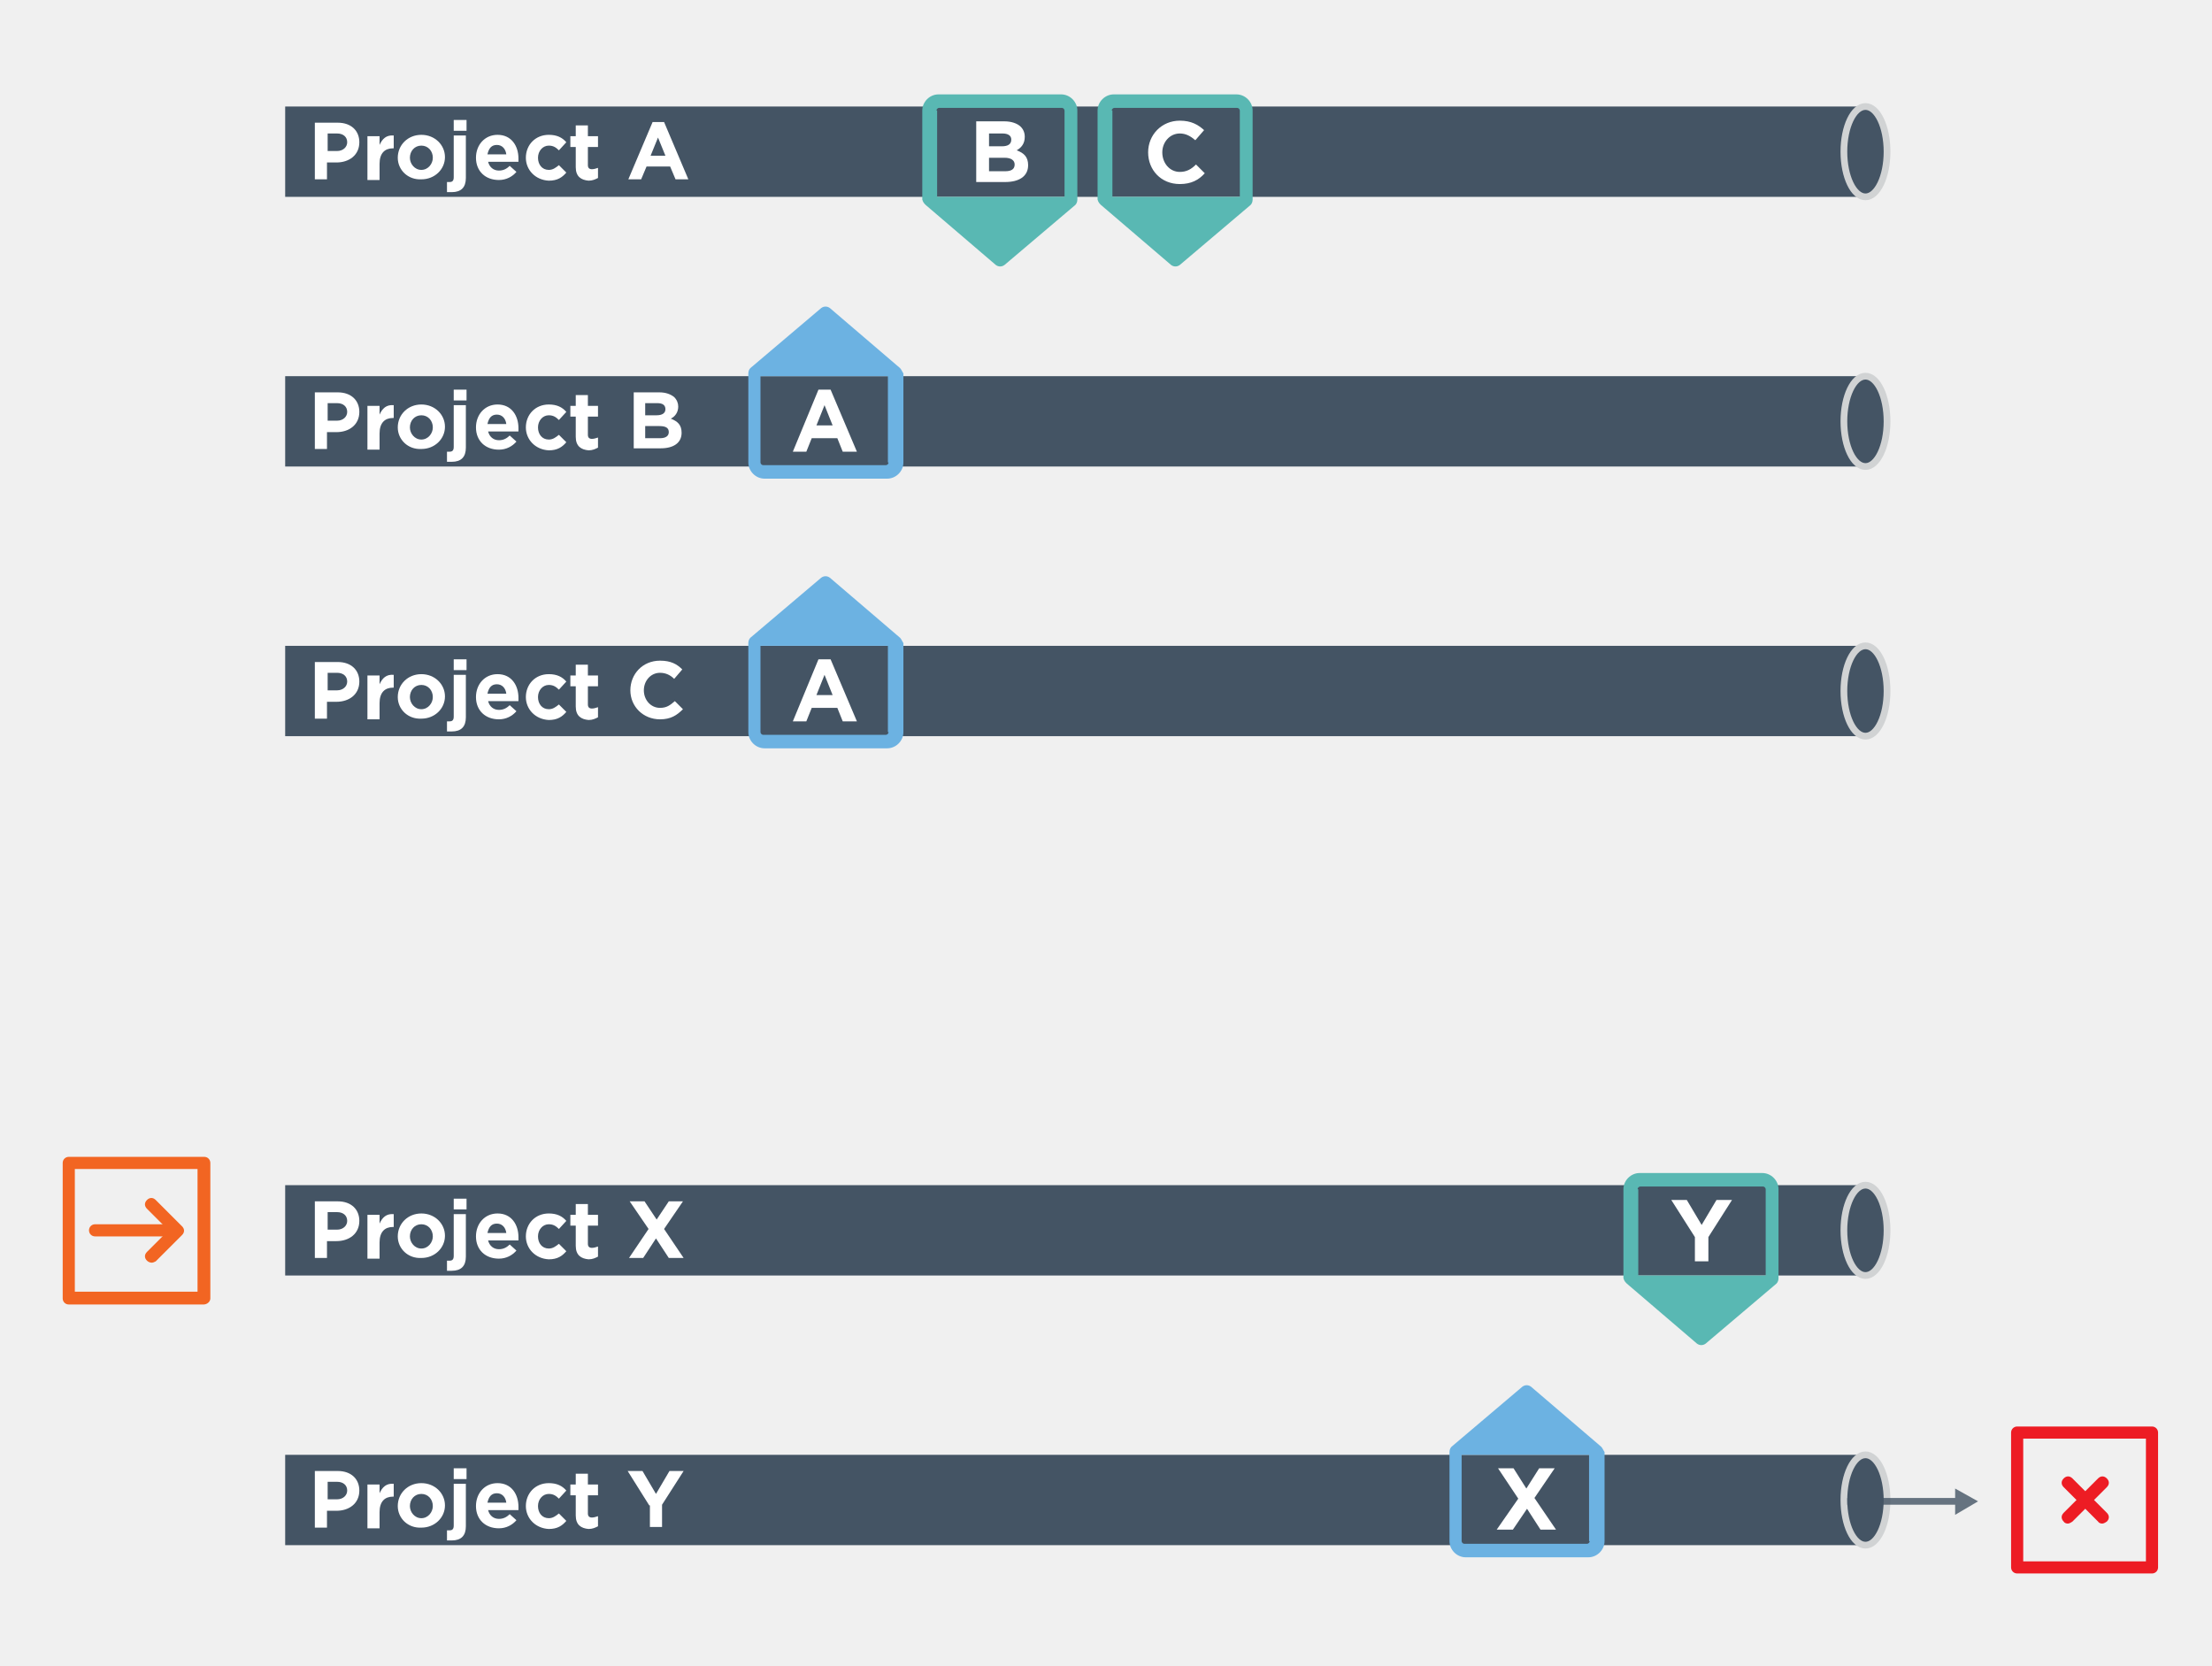
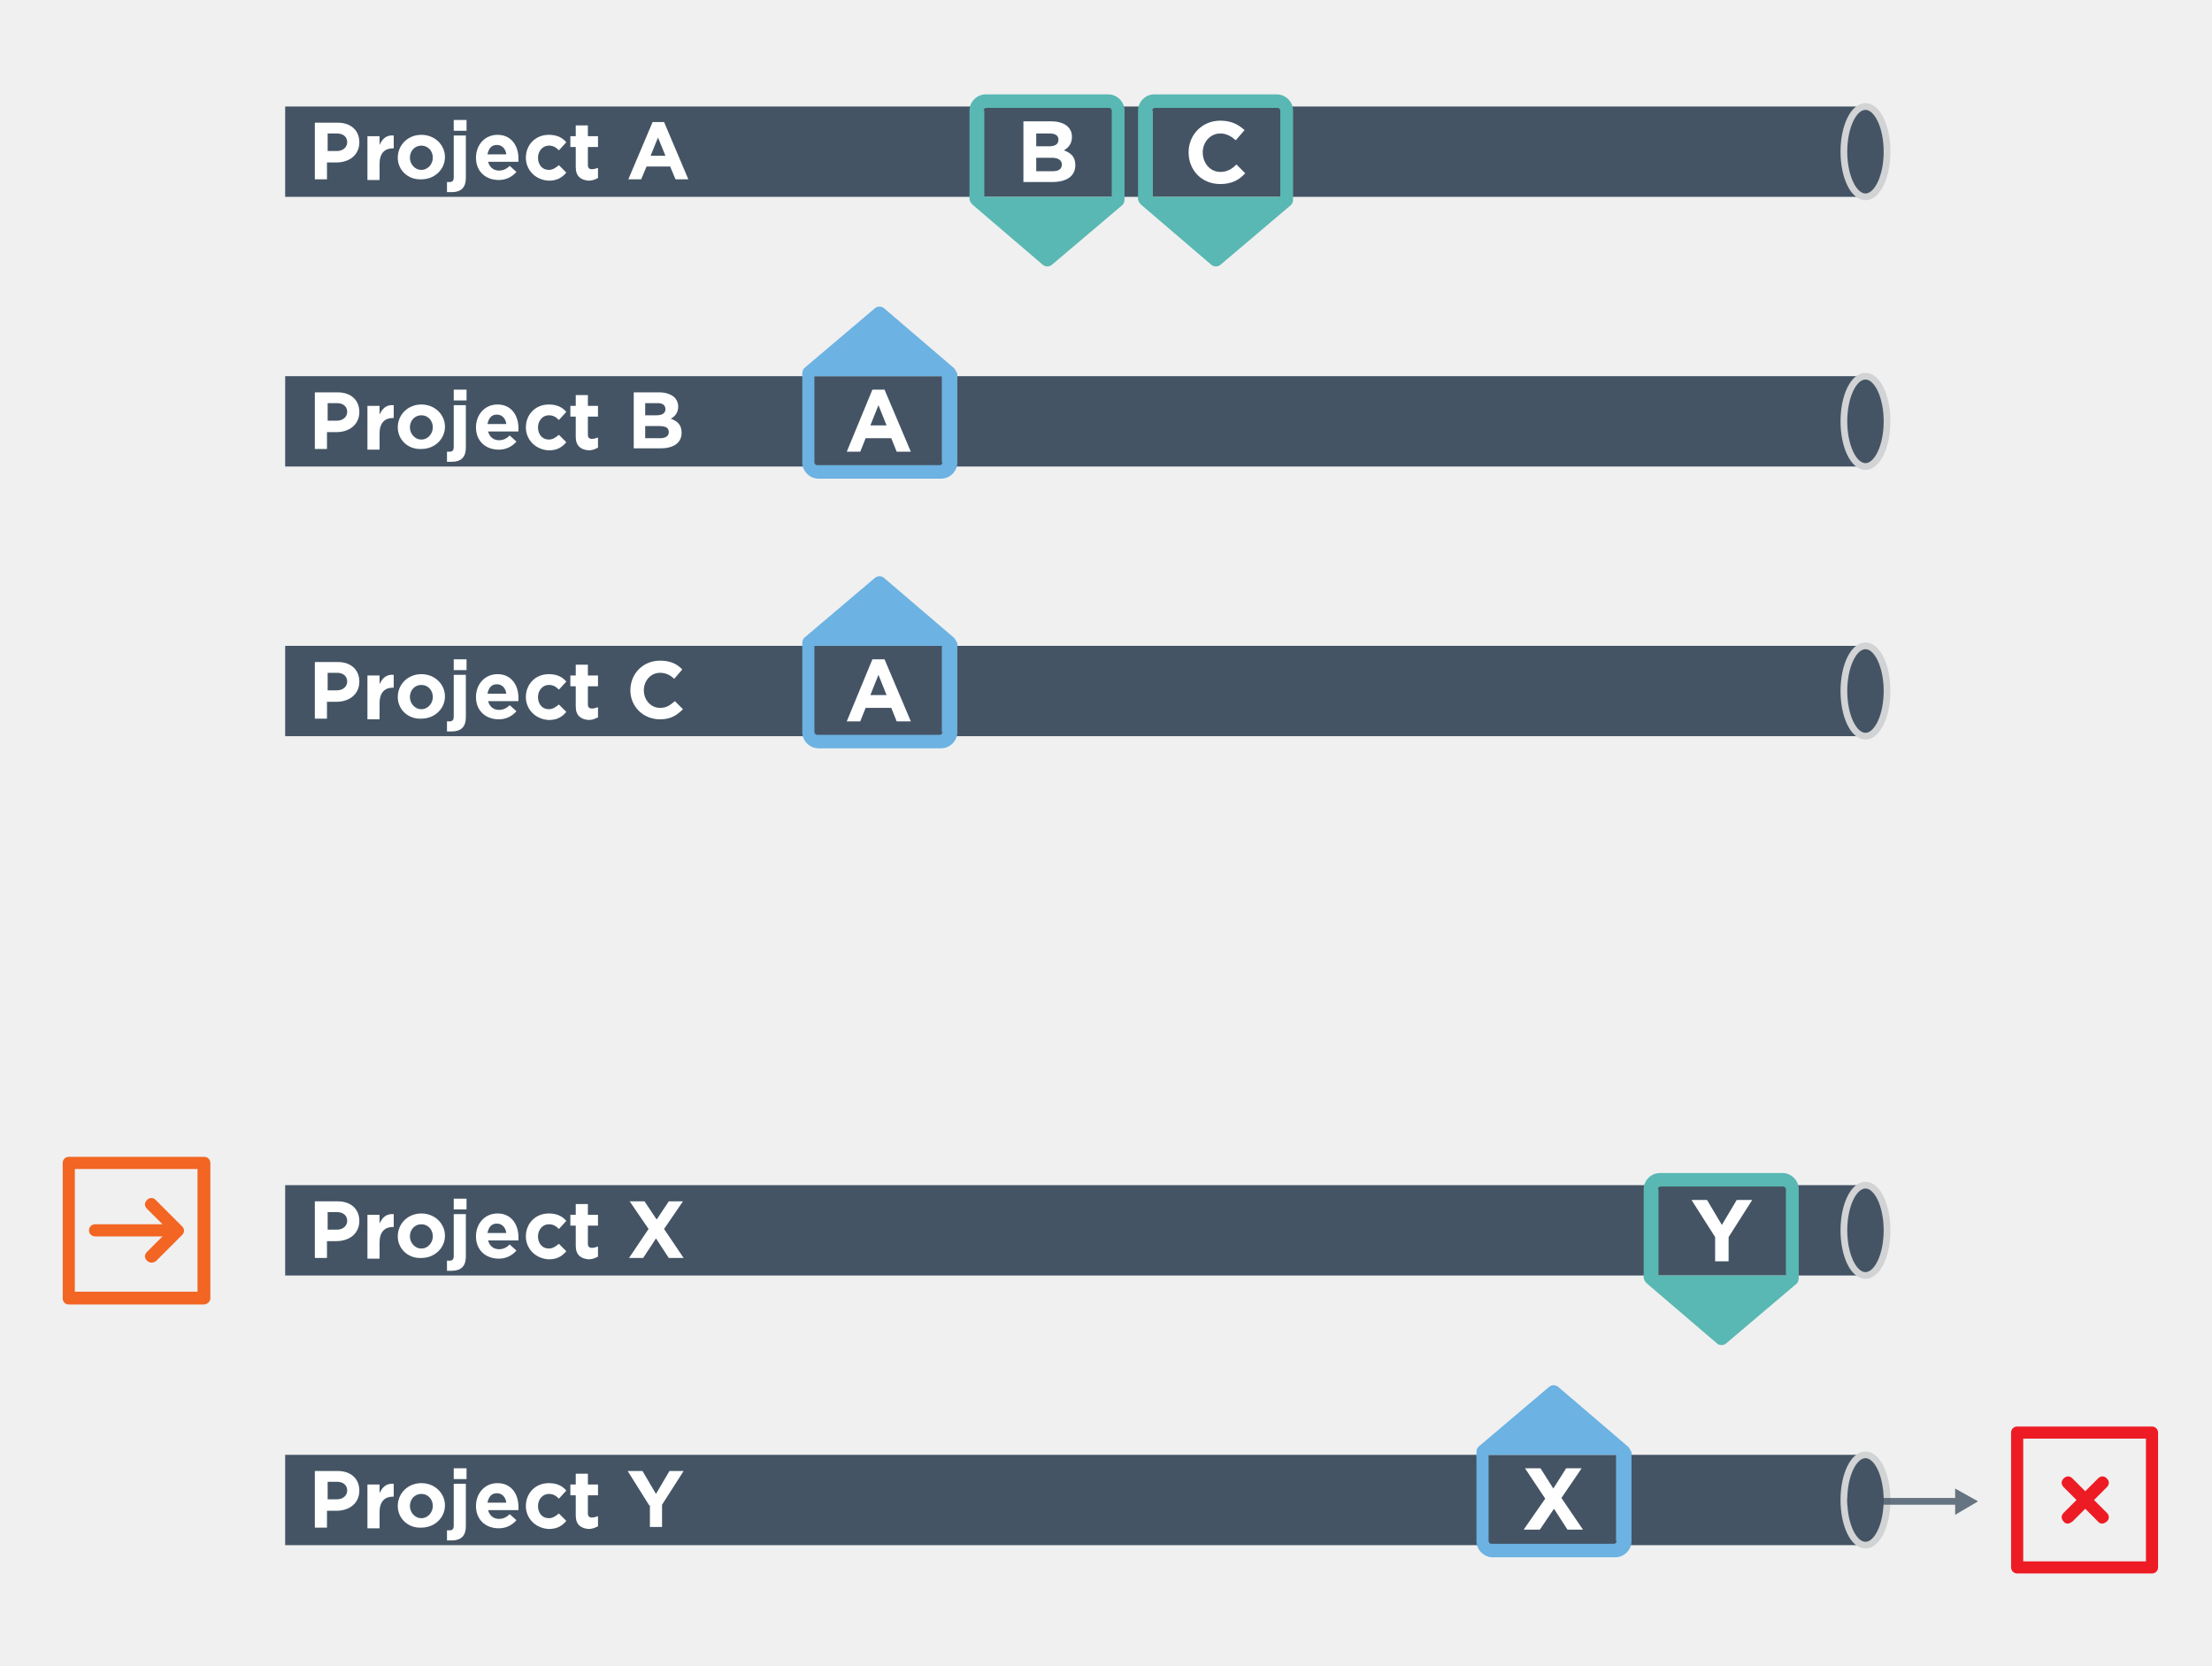
<svg xmlns="http://www.w3.org/2000/svg" version="1.1" id="Layer_1" x="0px" y="0px" viewBox="0 0 328.1 247.1" enable-background="new 0 0 328.1 247.1" xml:space="preserve">
  <g>
    <rect x="42.3" y="15.8" fill="#445464" width="234.3" height="13.4" />
    <rect x="42.3" y="55.8" fill="#445464" width="234.3" height="13.4" />
    <rect x="42.3" y="95.8" fill="#445464" width="234.3" height="13.4" />
    <rect x="42.3" y="175.8" fill="#445464" width="234.3" height="13.4" />
    <ellipse fill="#445464" stroke="#D1D3D4" stroke-miterlimit="10" cx="276.7" cy="102.5" rx="3.2" ry="6.7" />
    <g>
      <g>
        <path fill="#FFFFFF" d="M46.7,98.2h3.4c2,0,3.2,1.2,3.2,2.9v0c0,1.9-1.5,3-3.4,3h-1.4v2.5h-1.8V98.2z M50,102.4     c0.9,0,1.5-0.6,1.5-1.3v0c0-0.8-0.6-1.3-1.5-1.3h-1.4v2.6H50z" />
        <path fill="#FFFFFF" d="M54.5,100.2h1.8v1.3c0.4-0.9,1-1.5,2.1-1.4v1.9h-0.1c-1.2,0-2,0.7-2,2.3v2.4h-1.8V100.2z" />
        <path fill="#FFFFFF" d="M59,103.4L59,103.4c0-1.9,1.5-3.4,3.5-3.4c2,0,3.5,1.5,3.5,3.3v0c0,1.8-1.5,3.3-3.5,3.3     C60.5,106.7,59,105.2,59,103.4z M64.2,103.4L64.2,103.4c0-1-0.7-1.8-1.7-1.8c-1,0-1.7,0.8-1.7,1.8v0c0,0.9,0.7,1.8,1.7,1.8     C63.5,105.2,64.2,104.3,64.2,103.4z" />
        <path fill="#FFFFFF" d="M66.3,108.5V107c0.1,0,0.3,0,0.4,0c0.4,0,0.6-0.2,0.6-0.7v-6.2h1.8v6.3c0,1.4-0.7,2.1-2.1,2.1     C66.8,108.5,66.6,108.5,66.3,108.5z M67.3,97.8h1.9v1.6h-1.9V97.8z" />
        <path fill="#FFFFFF" d="M70.6,103.4L70.6,103.4c0-1.9,1.3-3.4,3.2-3.4c2.1,0,3.1,1.7,3.1,3.5c0,0.1,0,0.3,0,0.5h-4.5     c0.2,0.8,0.8,1.3,1.6,1.3c0.6,0,1.1-0.2,1.6-0.7l1,0.9c-0.6,0.7-1.5,1.2-2.6,1.2C72,106.7,70.6,105.4,70.6,103.4z M75.1,102.9     c-0.1-0.8-0.6-1.4-1.4-1.4c-0.8,0-1.2,0.5-1.4,1.4H75.1z" />
        <path fill="#FFFFFF" d="M78,103.4L78,103.4c0-1.9,1.4-3.4,3.4-3.4c1.2,0,2,0.4,2.6,1.1l-1.1,1.2c-0.4-0.4-0.8-0.7-1.5-0.7     c-0.9,0-1.6,0.8-1.6,1.8v0c0,1,0.6,1.8,1.6,1.8c0.6,0,1-0.3,1.5-0.7l1.1,1.1c-0.6,0.7-1.3,1.2-2.6,1.2     C79.4,106.7,78,105.2,78,103.4z" />
        <path fill="#FFFFFF" d="M85.4,104.8v-3h-0.8v-1.6h0.8v-1.6h1.8v1.6h1.5v1.6h-1.5v2.7c0,0.4,0.2,0.6,0.6,0.6     c0.3,0,0.6-0.1,0.9-0.2v1.5c-0.4,0.2-0.8,0.4-1.4,0.4C86.2,106.7,85.4,106.2,85.4,104.8z" />
        <path fill="#FFFFFF" d="M93.5,102.4L93.5,102.4c0-2.4,1.8-4.4,4.4-4.4c1.6,0,2.5,0.5,3.3,1.3l-1.2,1.4c-0.6-0.6-1.3-0.9-2.1-0.9     c-1.4,0-2.4,1.2-2.4,2.6v0c0,1.4,1,2.6,2.4,2.6c1,0,1.5-0.4,2.2-1l1.2,1.2c-0.9,0.9-1.8,1.5-3.4,1.5     C95.4,106.7,93.5,104.8,93.5,102.4z" />
      </g>
    </g>
    <ellipse fill="#445464" stroke="#D1D3D4" stroke-miterlimit="10" cx="276.7" cy="62.5" rx="3.2" ry="6.7" />
    <g>
      <g>
        <path fill="#FFFFFF" d="M46.7,58.2h3.4c2,0,3.2,1.2,3.2,2.9v0c0,1.9-1.5,3-3.4,3h-1.4v2.5h-1.8V58.2z M50,62.4     c0.9,0,1.5-0.6,1.5-1.3v0c0-0.8-0.6-1.3-1.5-1.3h-1.4v2.6H50z" />
        <path fill="#FFFFFF" d="M54.5,60.2h1.8v1.3c0.4-0.9,1-1.5,2.1-1.4v1.9h-0.1c-1.2,0-2,0.7-2,2.3v2.4h-1.8V60.2z" />
        <path fill="#FFFFFF" d="M59,63.4L59,63.4c0-1.9,1.5-3.4,3.5-3.4c2,0,3.5,1.5,3.5,3.3v0c0,1.8-1.5,3.3-3.5,3.3     C60.5,66.7,59,65.2,59,63.4z M64.2,63.4L64.2,63.4c0-1-0.7-1.8-1.7-1.8c-1,0-1.7,0.8-1.7,1.8v0c0,0.9,0.7,1.8,1.7,1.8     C63.5,65.2,64.2,64.3,64.2,63.4z" />
        <path fill="#FFFFFF" d="M66.3,68.5V67c0.1,0,0.3,0,0.4,0c0.4,0,0.6-0.2,0.6-0.7v-6.2h1.8v6.3c0,1.4-0.7,2.1-2.1,2.1     C66.8,68.5,66.6,68.5,66.3,68.5z M67.3,57.8h1.9v1.6h-1.9V57.8z" />
        <path fill="#FFFFFF" d="M70.6,63.4L70.6,63.4c0-1.9,1.3-3.4,3.2-3.4c2.1,0,3.1,1.7,3.1,3.5c0,0.1,0,0.3,0,0.5h-4.5     c0.2,0.8,0.8,1.3,1.6,1.3c0.6,0,1.1-0.2,1.6-0.7l1,0.9c-0.6,0.7-1.5,1.2-2.6,1.2C72,66.7,70.6,65.4,70.6,63.4z M75.1,62.9     c-0.1-0.8-0.6-1.4-1.4-1.4c-0.8,0-1.2,0.5-1.4,1.4H75.1z" />
        <path fill="#FFFFFF" d="M78,63.4L78,63.4c0-1.9,1.4-3.4,3.4-3.4c1.2,0,2,0.4,2.6,1.1l-1.1,1.2c-0.4-0.4-0.8-0.7-1.5-0.7     c-0.9,0-1.6,0.8-1.6,1.8v0c0,1,0.6,1.8,1.6,1.8c0.6,0,1-0.3,1.5-0.7l1.1,1.1c-0.6,0.7-1.3,1.2-2.6,1.2C79.4,66.7,78,65.2,78,63.4     z" />
        <path fill="#FFFFFF" d="M85.4,64.8v-3h-0.8v-1.6h0.8v-1.6h1.8v1.6h1.5v1.6h-1.5v2.7c0,0.4,0.2,0.6,0.6,0.6c0.3,0,0.6-0.1,0.9-0.2     v1.5c-0.4,0.2-0.8,0.4-1.4,0.4C86.2,66.7,85.4,66.2,85.4,64.8z" />
        <path fill="#FFFFFF" d="M93.9,58.2h3.9c1,0,1.7,0.3,2.2,0.7c0.4,0.4,0.6,0.9,0.6,1.4v0c0,0.9-0.5,1.5-1.1,1.8     c1,0.4,1.6,0.9,1.6,2.1v0c0,1.5-1.2,2.3-3.1,2.3h-4V58.2z M97.4,61.6c0.8,0,1.3-0.3,1.3-0.9v0c0-0.6-0.4-0.9-1.2-0.9h-1.8v1.8     H97.4z M97.9,65c0.8,0,1.3-0.3,1.3-0.9v0c0-0.6-0.4-0.9-1.4-0.9h-2.1V65H97.9z" />
      </g>
    </g>
    <ellipse fill="#445464" stroke="#D1D3D4" stroke-miterlimit="10" cx="276.7" cy="22.5" rx="3.2" ry="6.7" />
    <g>
      <g>
        <path fill="#FFFFFF" d="M46.7,18.2h3.4c2,0,3.2,1.2,3.2,2.9v0c0,1.9-1.5,3-3.4,3h-1.4v2.5h-1.8V18.2z M50,22.4     c0.9,0,1.5-0.6,1.5-1.3v0c0-0.8-0.6-1.3-1.5-1.3h-1.4v2.6H50z" />
        <path fill="#FFFFFF" d="M54.5,20.2h1.8v1.3c0.4-0.9,1-1.5,2.1-1.4v1.9h-0.1c-1.2,0-2,0.7-2,2.3v2.4h-1.8V20.2z" />
        <path fill="#FFFFFF" d="M59,23.4L59,23.4c0-1.9,1.5-3.4,3.5-3.4c2,0,3.5,1.5,3.5,3.3v0c0,1.8-1.5,3.3-3.5,3.3     C60.5,26.7,59,25.2,59,23.4z M64.2,23.4L64.2,23.4c0-1-0.7-1.8-1.7-1.8c-1,0-1.7,0.8-1.7,1.8v0c0,0.9,0.7,1.8,1.7,1.8     C63.5,25.2,64.2,24.3,64.2,23.4z" />
        <path fill="#FFFFFF" d="M66.3,28.5V27c0.1,0,0.3,0,0.4,0c0.4,0,0.6-0.2,0.6-0.7v-6.2h1.8v6.3c0,1.4-0.7,2.1-2.1,2.1     C66.8,28.5,66.6,28.5,66.3,28.5z M67.3,17.8h1.9v1.6h-1.9V17.8z" />
        <path fill="#FFFFFF" d="M70.6,23.4L70.6,23.4c0-1.9,1.3-3.4,3.2-3.4c2.1,0,3.1,1.7,3.1,3.5c0,0.1,0,0.3,0,0.5h-4.5     c0.2,0.8,0.8,1.3,1.6,1.3c0.6,0,1.1-0.2,1.6-0.7l1,0.9c-0.6,0.7-1.5,1.2-2.6,1.2C72,26.7,70.6,25.4,70.6,23.4z M75.1,22.9     c-0.1-0.8-0.6-1.4-1.4-1.4c-0.8,0-1.2,0.5-1.4,1.4H75.1z" />
        <path fill="#FFFFFF" d="M78,23.4L78,23.4c0-1.9,1.4-3.4,3.4-3.4c1.2,0,2,0.4,2.6,1.1l-1.1,1.2c-0.4-0.4-0.8-0.7-1.5-0.7     c-0.9,0-1.6,0.8-1.6,1.8v0c0,1,0.6,1.8,1.6,1.8c0.6,0,1-0.3,1.5-0.7l1.1,1.1c-0.6,0.7-1.3,1.2-2.6,1.2C79.4,26.7,78,25.2,78,23.4     z" />
        <path fill="#FFFFFF" d="M85.4,24.8v-3h-0.8v-1.6h0.8v-1.6h1.8v1.6h1.5v1.6h-1.5v2.7c0,0.4,0.2,0.6,0.6,0.6c0.3,0,0.6-0.1,0.9-0.2     v1.5c-0.4,0.2-0.8,0.4-1.4,0.4C86.2,26.7,85.4,26.2,85.4,24.8z" />
        <path fill="#FFFFFF" d="M96.8,18.1h1.7l3.6,8.5h-1.9l-0.8-1.9h-3.5l-0.8,1.9h-1.9L96.8,18.1z M98.7,23.1l-1.1-2.7l-1.1,2.7H98.7z     " />
      </g>
    </g>
    <ellipse fill="#445464" stroke="#D1D3D4" stroke-miterlimit="10" cx="276.7" cy="182.5" rx="3.2" ry="6.7" />
    <g>
      <g>
        <path fill="#FFFFFF" d="M46.7,178.2h3.4c2,0,3.2,1.2,3.2,2.9v0c0,1.9-1.5,3-3.4,3h-1.4v2.5h-1.8V178.2z M50,182.4     c0.9,0,1.5-0.6,1.5-1.3v0c0-0.8-0.6-1.3-1.5-1.3h-1.4v2.6H50z" />
        <path fill="#FFFFFF" d="M54.5,180.2h1.8v1.3c0.4-0.9,1-1.5,2.1-1.4v1.9h-0.1c-1.2,0-2,0.7-2,2.3v2.4h-1.8V180.2z" />
        <path fill="#FFFFFF" d="M59,183.4L59,183.4c0-1.9,1.5-3.4,3.5-3.4c2,0,3.5,1.5,3.5,3.3v0c0,1.8-1.5,3.3-3.5,3.3     C60.5,186.7,59,185.2,59,183.4z M64.2,183.4L64.2,183.4c0-1-0.7-1.8-1.7-1.8c-1,0-1.7,0.8-1.7,1.8v0c0,0.9,0.7,1.8,1.7,1.8     C63.5,185.2,64.2,184.3,64.2,183.4z" />
        <path fill="#FFFFFF" d="M66.3,188.5V187c0.1,0,0.3,0,0.4,0c0.4,0,0.6-0.2,0.6-0.7v-6.2h1.8v6.3c0,1.4-0.7,2.1-2.1,2.1     C66.8,188.5,66.6,188.5,66.3,188.5z M67.3,177.8h1.9v1.6h-1.9V177.8z" />
        <path fill="#FFFFFF" d="M70.6,183.4L70.6,183.4c0-1.9,1.3-3.4,3.2-3.4c2.1,0,3.1,1.7,3.1,3.5c0,0.1,0,0.3,0,0.5h-4.5     c0.2,0.8,0.8,1.3,1.6,1.3c0.6,0,1.1-0.2,1.6-0.7l1,0.9c-0.6,0.7-1.5,1.2-2.6,1.2C72,186.7,70.6,185.4,70.6,183.4z M75.1,182.9     c-0.1-0.8-0.6-1.4-1.4-1.4c-0.8,0-1.2,0.5-1.4,1.4H75.1z" />
        <path fill="#FFFFFF" d="M78,183.4L78,183.4c0-1.9,1.4-3.4,3.4-3.4c1.2,0,2,0.4,2.6,1.1l-1.1,1.2c-0.4-0.4-0.8-0.7-1.5-0.7     c-0.9,0-1.6,0.8-1.6,1.8v0c0,1,0.6,1.8,1.6,1.8c0.6,0,1-0.3,1.5-0.7l1.1,1.1c-0.6,0.7-1.3,1.2-2.6,1.2     C79.4,186.7,78,185.2,78,183.4z" />
        <path fill="#FFFFFF" d="M85.4,184.8v-3h-0.8v-1.6h0.8v-1.6h1.8v1.6h1.5v1.6h-1.5v2.7c0,0.4,0.2,0.6,0.6,0.6     c0.3,0,0.6-0.1,0.9-0.2v1.5c-0.4,0.2-0.8,0.4-1.4,0.4C86.2,186.7,85.4,186.2,85.4,184.8z" />
        <path fill="#FFFFFF" d="M96.2,182.3l-2.8-4.1h2.2l1.8,2.7l1.8-2.7h2.1l-2.8,4.1l2.9,4.3h-2.2l-1.9-2.9l-1.9,2.9h-2.1L96.2,182.3z     " />
      </g>
    </g>
    <g>
      <g>
        <g>
          <path fill="#F26522" d="M22.5,187.3c-0.2,0-0.5-0.1-0.7-0.3c-0.4-0.4-0.4-0.9,0-1.3l3.2-3.2l-3.2-3.2c-0.4-0.4-0.4-0.9,0-1.3      c0.4-0.4,0.9-0.4,1.3,0l3.9,3.9c0.4,0.4,0.4,0.9,0,1.3l-3.9,3.9C22.9,187.2,22.7,187.3,22.5,187.3L22.5,187.3z" />
        </g>
        <g>
          <path fill="#F26522" d="M14.1,183.4c-0.5,0-0.9-0.4-0.9-0.9c0-0.5,0.4-0.9,0.9-0.9l11.2,0c0.5,0,0.9,0.4,0.9,0.9      c0,0.5-0.4,0.9-0.9,0.9L14.1,183.4L14.1,183.4z" />
        </g>
      </g>
      <g>
        <path fill="#F26522" d="M30.2,193.5H10.2c-0.5,0-0.9-0.4-0.9-0.9v-20.1c0-0.5,0.4-0.9,0.9-0.9h20.1c0.5,0,0.9,0.4,0.9,0.9v20.1     C31.2,193.1,30.7,193.5,30.2,193.5L30.2,193.5z M11.1,191.6h18.2v-18.2H11.1V191.6L11.1,191.6z" />
      </g>
    </g>
    <g>
      <g>
        <g>
          <path fill="#ED1C24" d="M306.7,226c-0.2,0-0.5-0.1-0.6-0.3c-0.4-0.4-0.4-0.9,0-1.3l5.1-5.1c0.4-0.4,0.9-0.4,1.3,0      c0.4,0.4,0.4,0.9,0,1.3l-5.1,5.1C307.1,225.9,306.9,226,306.7,226L306.7,226z" />
        </g>
        <g>
          <path fill="#ED1C24" d="M311.8,226c-0.2,0-0.5-0.1-0.6-0.3l-5.1-5.1c-0.4-0.4-0.4-0.9,0-1.3c0.4-0.4,0.9-0.4,1.3,0l5.1,5.1      c0.4,0.4,0.4,0.9,0,1.3C312.2,225.9,312,226,311.8,226L311.8,226z" />
        </g>
      </g>
      <g>
        <path fill="#ED1C24" d="M319.2,233.4h-20c-0.5,0-0.9-0.4-0.9-0.9v-20c0-0.5,0.4-0.9,0.9-0.9h20c0.5,0,0.9,0.4,0.9,0.9v20     C320.1,233,319.7,233.4,319.2,233.4L319.2,233.4z M300.1,231.6h18.2v-18.2h-18.2V231.6L300.1,231.6z" />
      </g>
    </g>
    <rect x="42.3" y="215.8" fill="#445464" width="234.3" height="13.4" />
    <ellipse fill="#445464" stroke="#D1D3D4" stroke-miterlimit="10" cx="276.7" cy="222.5" rx="3.2" ry="6.7" />
+     <g opacity="0.8">
+       <line fill="#445464" x1="293.4" y1="222.7" x2="274" y2="222.7" />
+       <g>
+         <line fill="none" stroke="#445464" stroke-miterlimit="10" x1="290.6" y1="222.7" x2="274" y2="222.7" />
+         <g>
+           <polygon fill="#445464" points="290,220.8 293.4,222.7 290,224.7     " />
+         </g>
+       </g>
+     </g>
    <g>
      <g>
        <path fill="#FFFFFF" d="M46.7,218.2h3.4c2,0,3.2,1.2,3.2,2.9v0c0,1.9-1.5,3-3.4,3h-1.4v2.5h-1.8V218.2z M50,222.4     c0.9,0,1.5-0.6,1.5-1.3v0c0-0.8-0.6-1.3-1.5-1.3h-1.4v2.6H50z" />
        <path fill="#FFFFFF" d="M54.5,220.2h1.8v1.3c0.4-0.9,1-1.5,2.1-1.4v1.9h-0.1c-1.2,0-2,0.7-2,2.3v2.4h-1.8V220.2z" />
        <path fill="#FFFFFF" d="M59,223.4L59,223.4c0-1.9,1.5-3.4,3.5-3.4c2,0,3.5,1.5,3.5,3.3v0c0,1.8-1.5,3.3-3.5,3.3     C60.5,226.7,59,225.2,59,223.4z M64.2,223.4L64.2,223.4c0-1-0.7-1.8-1.7-1.8c-1,0-1.7,0.8-1.7,1.8v0c0,0.9,0.7,1.8,1.7,1.8     C63.5,225.2,64.2,224.3,64.2,223.4z" />
        <path fill="#FFFFFF" d="M66.3,228.5V227c0.1,0,0.3,0,0.4,0c0.4,0,0.6-0.2,0.6-0.7v-6.2h1.8v6.3c0,1.4-0.7,2.1-2.1,2.1     C66.8,228.5,66.6,228.5,66.3,228.5z M67.3,217.8h1.9v1.6h-1.9V217.8z" />
        <path fill="#FFFFFF" d="M70.6,223.4L70.6,223.4c0-1.9,1.3-3.4,3.2-3.4c2.1,0,3.1,1.7,3.1,3.5c0,0.1,0,0.3,0,0.5h-4.5     c0.2,0.8,0.8,1.3,1.6,1.3c0.6,0,1.1-0.2,1.6-0.7l1,0.9c-0.6,0.7-1.5,1.2-2.6,1.2C72,226.7,70.6,225.4,70.6,223.4z M75.1,222.9     c-0.1-0.8-0.6-1.4-1.4-1.4c-0.8,0-1.2,0.5-1.4,1.4H75.1z" />
        <path fill="#FFFFFF" d="M78,223.4L78,223.4c0-1.9,1.4-3.4,3.4-3.4c1.2,0,2,0.4,2.6,1.1l-1.1,1.2c-0.4-0.4-0.8-0.7-1.5-0.7     c-0.9,0-1.6,0.8-1.6,1.8v0c0,1,0.6,1.8,1.6,1.8c0.6,0,1-0.3,1.5-0.7l1.1,1.1c-0.6,0.7-1.3,1.2-2.6,1.2     C79.4,226.7,78,225.2,78,223.4z" />
        <path fill="#FFFFFF" d="M85.4,224.8v-3h-0.8v-1.6h0.8v-1.6h1.8v1.6h1.5v1.6h-1.5v2.7c0,0.4,0.2,0.6,0.6,0.6     c0.3,0,0.6-0.1,0.9-0.2v1.5c-0.4,0.2-0.8,0.4-1.4,0.4C86.2,226.7,85.4,226.2,85.4,224.8z" />
        <path fill="#FFFFFF" d="M96.3,223.3l-3.2-5.1h2.2l2,3.4l2-3.4h2.1l-3.2,5v3.3h-1.8V223.3z" />
      </g>
    </g>
    <rect fill="none" width="328.1" height="247.1" />
    <g>
      <g>
        <g>
-           <path fill="#FFFFFF" d="M144.8,18h4.2c1,0,1.9,0.3,2.4,0.8c0.4,0.4,0.6,0.9,0.6,1.5v0c0,1-0.5,1.6-1.2,2c1.1,0.4,1.7,1,1.7,2.2      v0c0,1.7-1.4,2.5-3.4,2.5h-4.3V18z M148.6,21.7c0.9,0,1.4-0.3,1.4-1v0c0-0.6-0.5-0.9-1.3-0.9h-2v1.9H148.6z M149.1,25.4      c0.9,0,1.4-0.3,1.4-1v0c0-0.6-0.5-1-1.5-1h-2.3v2H149.1z" />
+           <path fill="#FFFFFF" d="M151.8,18h4.2c1,0,1.9,0.3,2.4,0.8c0.4,0.4,0.6,0.9,0.6,1.5v0c0,1-0.5,1.6-1.2,2c1.1,0.4,1.7,1,1.7,2.2      v0c0,1.7-1.4,2.5-3.4,2.5h-4.3V18z M155.6,21.7c0.9,0,1.4-0.3,1.4-1v0c0-0.6-0.5-0.9-1.3-0.9h-2v1.9H155.6z M156.1,25.4      c0.9,0,1.4-0.3,1.4-1v0c0-0.6-0.5-1-1.5-1h-2.3v2H156.1z" />
        </g>
      </g>
      <g>
-         <path fill="#59B8B3" d="M137.3,30.4l10.4,8.9c0.4,0.3,0.9,0.3,1.3,0l10.5-8.9c0.2-0.2,0.3-0.5,0.3-0.8V16.4     c0-1.3-1.1-2.4-2.4-2.4h-18.2c-1.3,0-2.4,1.1-2.4,2.4v13.2C136.9,30,137.1,30.2,137.3,30.4z M138.9,16.4c0-0.2,0.2-0.4,0.4-0.4     h18.2c0.2,0,0.4,0.2,0.4,0.4v12.8h-18.9V16.4z" />
+         <path fill="#59B8B3" d="M144.3,30.4l10.4,8.9c0.4,0.3,0.9,0.3,1.3,0l10.5-8.9c0.2-0.2,0.3-0.5,0.3-0.8V16.4     c0-1.3-1.1-2.4-2.4-2.4h-18.2c-1.3,0-2.4,1.1-2.4,2.4v13.2C143.9,30,144.1,30.2,144.3,30.4z M145.9,16.4c0-0.2,0.2-0.4,0.4-0.4     h18.2c0.2,0,0.4,0.2,0.4,0.4v12.8h-18.9V16.4z" />
      </g>
    </g>
    <g>
      <g>
        <g>
-           <path fill="#FFFFFF" d="M170.3,22.6L170.3,22.6c0-2.6,2-4.7,4.7-4.7c1.7,0,2.7,0.6,3.6,1.4l-1.3,1.5c-0.7-0.6-1.4-1-2.3-1      c-1.5,0-2.6,1.3-2.6,2.8v0c0,1.6,1.1,2.9,2.6,2.9c1,0,1.7-0.4,2.4-1.1l1.3,1.3c-0.9,1-2,1.6-3.7,1.6      C172.2,27.3,170.3,25.2,170.3,22.6z" />
+           <path fill="#FFFFFF" d="M176.3,22.6L176.3,22.6c0-2.6,2-4.7,4.7-4.7c1.7,0,2.7,0.6,3.6,1.4l-1.3,1.5c-0.7-0.6-1.4-1-2.3-1      c-1.5,0-2.6,1.3-2.6,2.8v0c0,1.6,1.1,2.9,2.6,2.9c1,0,1.7-0.4,2.4-1.1l1.3,1.3c-0.9,1-2,1.6-3.7,1.6      C178.2,27.3,176.3,25.2,176.3,22.6z" />
        </g>
      </g>
      <g>
-         <path fill="#59B8B3" d="M163.3,30.4l10.4,8.9c0.4,0.3,0.9,0.3,1.3,0l10.5-8.9c0.2-0.2,0.3-0.5,0.3-0.8V16.4     c0-1.3-1.1-2.4-2.4-2.4h-18.2c-1.3,0-2.4,1.1-2.4,2.4v13.2C162.9,30,163.1,30.2,163.3,30.4z M164.9,16.4c0-0.2,0.2-0.4,0.4-0.4     h18.2c0.2,0,0.4,0.2,0.4,0.4v12.8h-18.9V16.4z" />
+         <path fill="#59B8B3" d="M169.3,30.4l10.4,8.9c0.4,0.3,0.9,0.3,1.3,0l10.5-8.9c0.2-0.2,0.3-0.5,0.3-0.8V16.4     c0-1.3-1.1-2.4-2.4-2.4h-18.2c-1.3,0-2.4,1.1-2.4,2.4v13.2C168.9,30,169.1,30.2,169.3,30.4z M170.9,16.4c0-0.2,0.2-0.4,0.4-0.4     h18.2c0.2,0,0.4,0.2,0.4,0.4v12.8h-18.9V16.4z" />
      </g>
    </g>
    <g>
      <g>
-         <path fill="#6CB2E2" d="M133.5,54.6l-10.4-8.9c-0.4-0.3-0.9-0.3-1.3,0l-10.5,8.9c-0.2,0.2-0.3,0.5-0.3,0.8v13.2     c0,1.3,1.1,2.4,2.4,2.4h18.2c1.3,0,2.4-1.1,2.4-2.4V55.4C133.8,55.1,133.7,54.8,133.5,54.6z M131.8,68.6c0,0.2-0.2,0.4-0.4,0.4     h-18.2c-0.2,0-0.4-0.2-0.4-0.4V55.8h18.9V68.6z" />
+         <path fill="#6CB2E2" d="M141.5,54.6l-10.4-8.9c-0.4-0.3-0.9-0.3-1.3,0l-10.5,8.9c-0.2,0.2-0.3,0.5-0.3,0.8v13.2     c0,1.3,1.1,2.4,2.4,2.4h18.2c1.3,0,2.4-1.1,2.4-2.4V55.4C141.8,55.1,141.7,54.8,141.5,54.6z M139.8,68.6c0,0.2-0.2,0.4-0.4,0.4     h-18.2c-0.2,0-0.4-0.2-0.4-0.4V55.8h18.9V68.6z" />
      </g>
      <g>
        <g>
-           <path fill="#FFFFFF" d="M121.4,57.8h1.8l3.9,9.2h-2.1l-0.8-2h-3.8l-0.8,2h-2L121.4,57.8z M123.5,63.1l-1.2-3l-1.2,3H123.5z" />
+           <path fill="#FFFFFF" d="M129.4,57.8h1.8l3.9,9.2h-2.1l-0.8-2h-3.8l-0.8,2h-2L129.4,57.8z M131.5,63.1l-1.2-3l-1.2,3H131.5z" />
        </g>
      </g>
    </g>
    <g>
      <g>
-         <path fill="#6CB2E2" d="M133.5,94.6l-10.4-8.9c-0.4-0.3-0.9-0.3-1.3,0l-10.5,8.9c-0.2,0.2-0.3,0.5-0.3,0.8v13.2     c0,1.3,1.1,2.4,2.4,2.4h18.2c1.3,0,2.4-1.1,2.4-2.4V95.4C133.8,95.1,133.7,94.8,133.5,94.6z M131.8,108.6c0,0.2-0.2,0.4-0.4,0.4     h-18.2c-0.2,0-0.4-0.2-0.4-0.4V95.8h18.9V108.6z" />
+         <path fill="#6CB2E2" d="M141.5,94.6l-10.4-8.9c-0.4-0.3-0.9-0.3-1.3,0l-10.5,8.9c-0.2,0.2-0.3,0.5-0.3,0.8v13.2     c0,1.3,1.1,2.4,2.4,2.4h18.2c1.3,0,2.4-1.1,2.4-2.4V95.4C141.8,95.1,141.7,94.8,141.5,94.6z M139.8,108.6c0,0.2-0.2,0.4-0.4,0.4     h-18.2c-0.2,0-0.4-0.2-0.4-0.4V95.8h18.9V108.6z" />
      </g>
      <g>
        <g>
-           <path fill="#FFFFFF" d="M121.4,97.8h1.8l3.9,9.2h-2.1l-0.8-2h-3.8l-0.8,2h-2L121.4,97.8z M123.5,103.1l-1.2-3l-1.2,3H123.5z" />
+           <path fill="#FFFFFF" d="M129.4,97.8h1.8l3.9,9.2h-2.1l-0.8-2h-3.8l-0.8,2h-2L129.4,97.8z M131.5,103.1l-1.2-3l-1.2,3H131.5z" />
        </g>
      </g>
    </g>
    <g>
      <g>
        <g>
-           <path fill="#FFFFFF" d="M251.4,183.5l-3.5-5.5h2.3l2.2,3.7l2.2-3.7h2.3l-3.5,5.5v3.6h-2V183.5z" />
+           <path fill="#FFFFFF" d="M254.4,183.5l-3.5-5.5h2.3l2.2,3.7l2.2-3.7h2.3l-3.5,5.5v3.6h-2V183.5z" />
        </g>
      </g>
      <g>
-         <path fill="#59B8B3" d="M241.3,190.4l10.4,8.9c0.4,0.3,0.9,0.3,1.3,0l10.5-8.9c0.2-0.2,0.3-0.5,0.3-0.8v-13.2     c0-1.3-1.1-2.4-2.4-2.4h-18.2c-1.3,0-2.4,1.1-2.4,2.4v13.2C240.9,190,241.1,190.2,241.3,190.4z M242.9,176.4     c0-0.2,0.2-0.4,0.4-0.4h18.2c0.2,0,0.4,0.2,0.4,0.4v12.8h-18.9V176.4z" />
+         <path fill="#59B8B3" d="M244.3,190.4l10.4,8.9c0.4,0.3,0.9,0.3,1.3,0l10.5-8.9c0.2-0.2,0.3-0.5,0.3-0.8v-13.2     c0-1.3-1.1-2.4-2.4-2.4h-18.2c-1.3,0-2.4,1.1-2.4,2.4v13.2C243.9,190,244.1,190.2,244.3,190.4z M245.9,176.4     c0-0.2,0.2-0.4,0.4-0.4h18.2c0.2,0,0.4,0.2,0.4,0.4v12.8h-18.9V176.4z" />
      </g>
    </g>
    <g>
      <g>
-         <path fill="#6CB2E2" d="M237.5,214.6l-10.4-8.9c-0.4-0.3-0.9-0.3-1.3,0l-10.5,8.9c-0.2,0.2-0.3,0.5-0.3,0.8v13.2     c0,1.3,1.1,2.4,2.4,2.4h18.2c1.3,0,2.4-1.1,2.4-2.4v-13.2C237.8,215.1,237.7,214.8,237.5,214.6z M235.8,228.6     c0,0.2-0.2,0.4-0.4,0.4h-18.2c-0.2,0-0.4-0.2-0.4-0.4v-12.8h18.9V228.6z" />
+         <path fill="#6CB2E2" d="M241.5,214.6l-10.4-8.9c-0.4-0.3-0.9-0.3-1.3,0l-10.5,8.9c-0.2,0.2-0.3,0.5-0.3,0.8v13.2     c0,1.3,1.1,2.4,2.4,2.4h18.2c1.3,0,2.4-1.1,2.4-2.4v-13.2C241.8,215.1,241.7,214.8,241.5,214.6z M239.8,228.6     c0,0.2-0.2,0.4-0.4,0.4h-18.2c-0.2,0-0.4-0.2-0.4-0.4v-12.8h18.9V228.6z" />
      </g>
      <g>
        <g>
-           <path fill="#FFFFFF" d="M225.2,222.3l-3-4.5h2.3l1.9,3l1.9-3h2.3l-3,4.4l3.2,4.7h-2.3l-2-3.1l-2.1,3.1H222L225.2,222.3z" />
-         </g>
-       </g>
-     </g>
-     <g opacity="0.8">
-       <line fill="#445464" x1="293.4" y1="222.7" x2="274" y2="222.7" />
-       <g>
-         <line fill="none" stroke="#445464" stroke-miterlimit="10" x1="290.6" y1="222.7" x2="274" y2="222.7" />
-         <g>
-           <polygon fill="#445464" points="290,220.8 293.4,222.7 290,224.7     " />
+           <path fill="#FFFFFF" d="M229.2,222.3l-3-4.5h2.3l1.9,3l1.9-3h2.3l-3,4.4l3.2,4.7h-2.3l-2-3.1l-2.1,3.1H226L229.2,222.3z" />
        </g>
      </g>
    </g>
  </g>
</svg>
